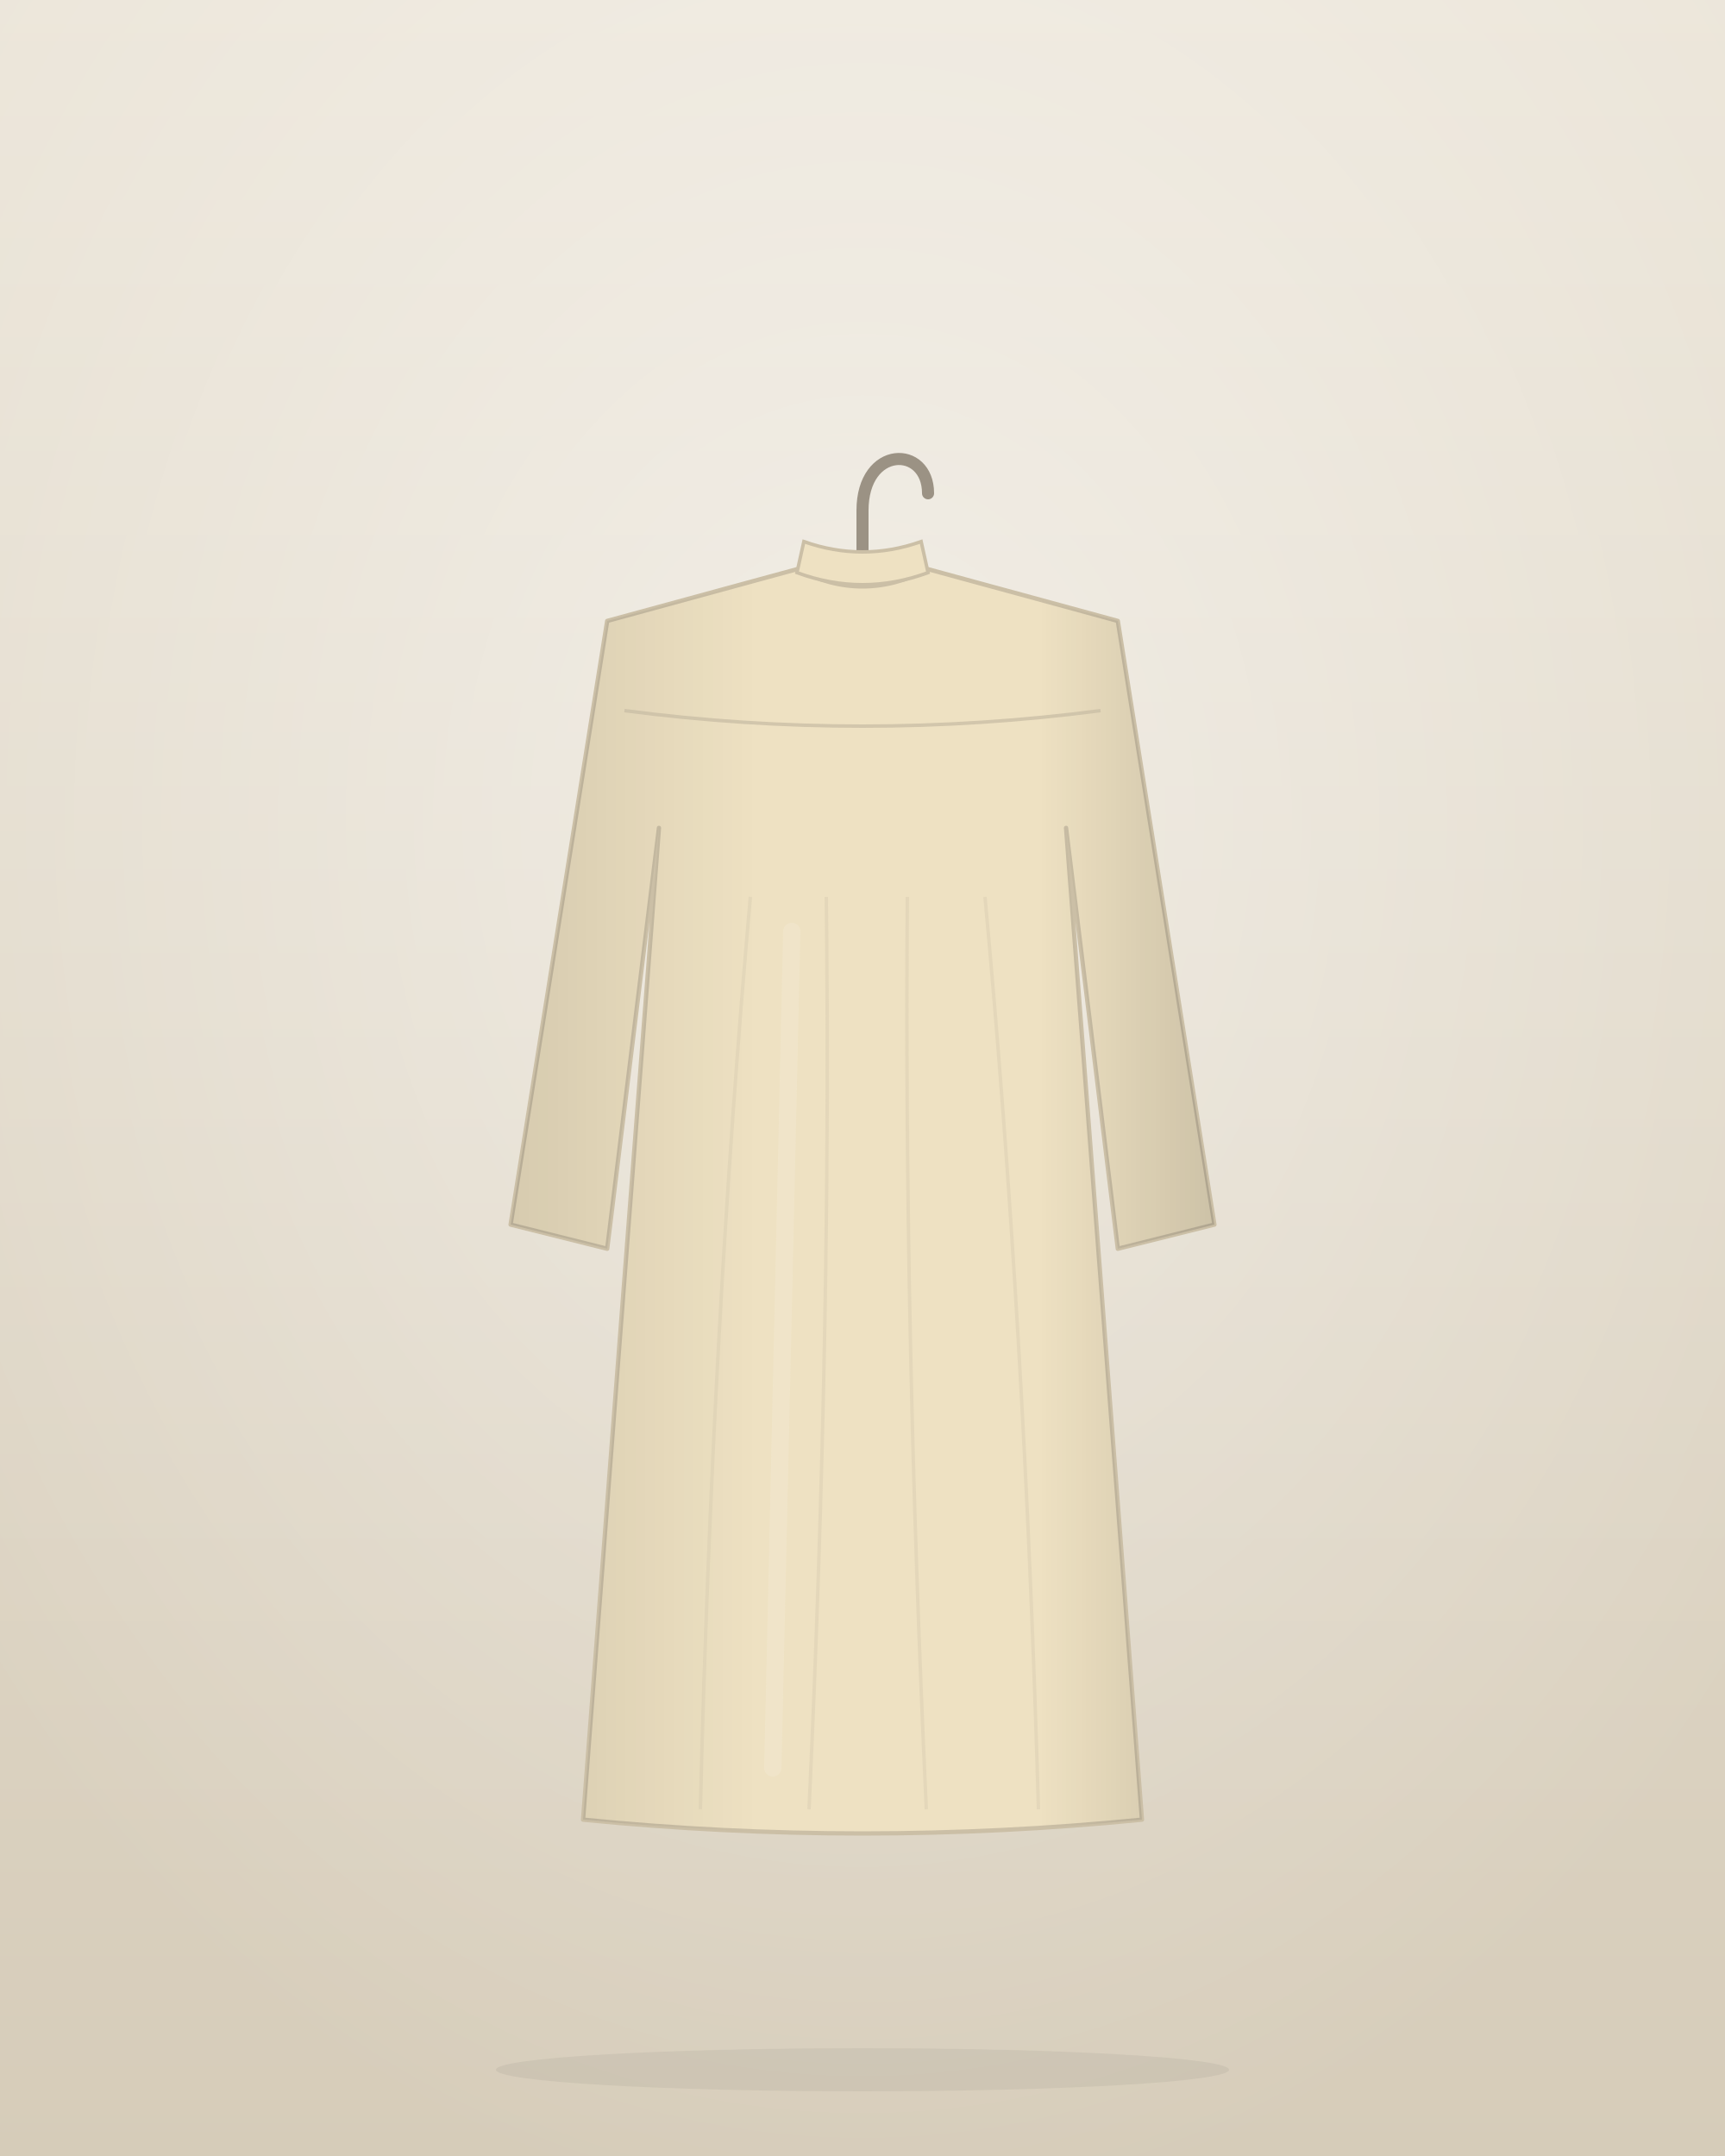
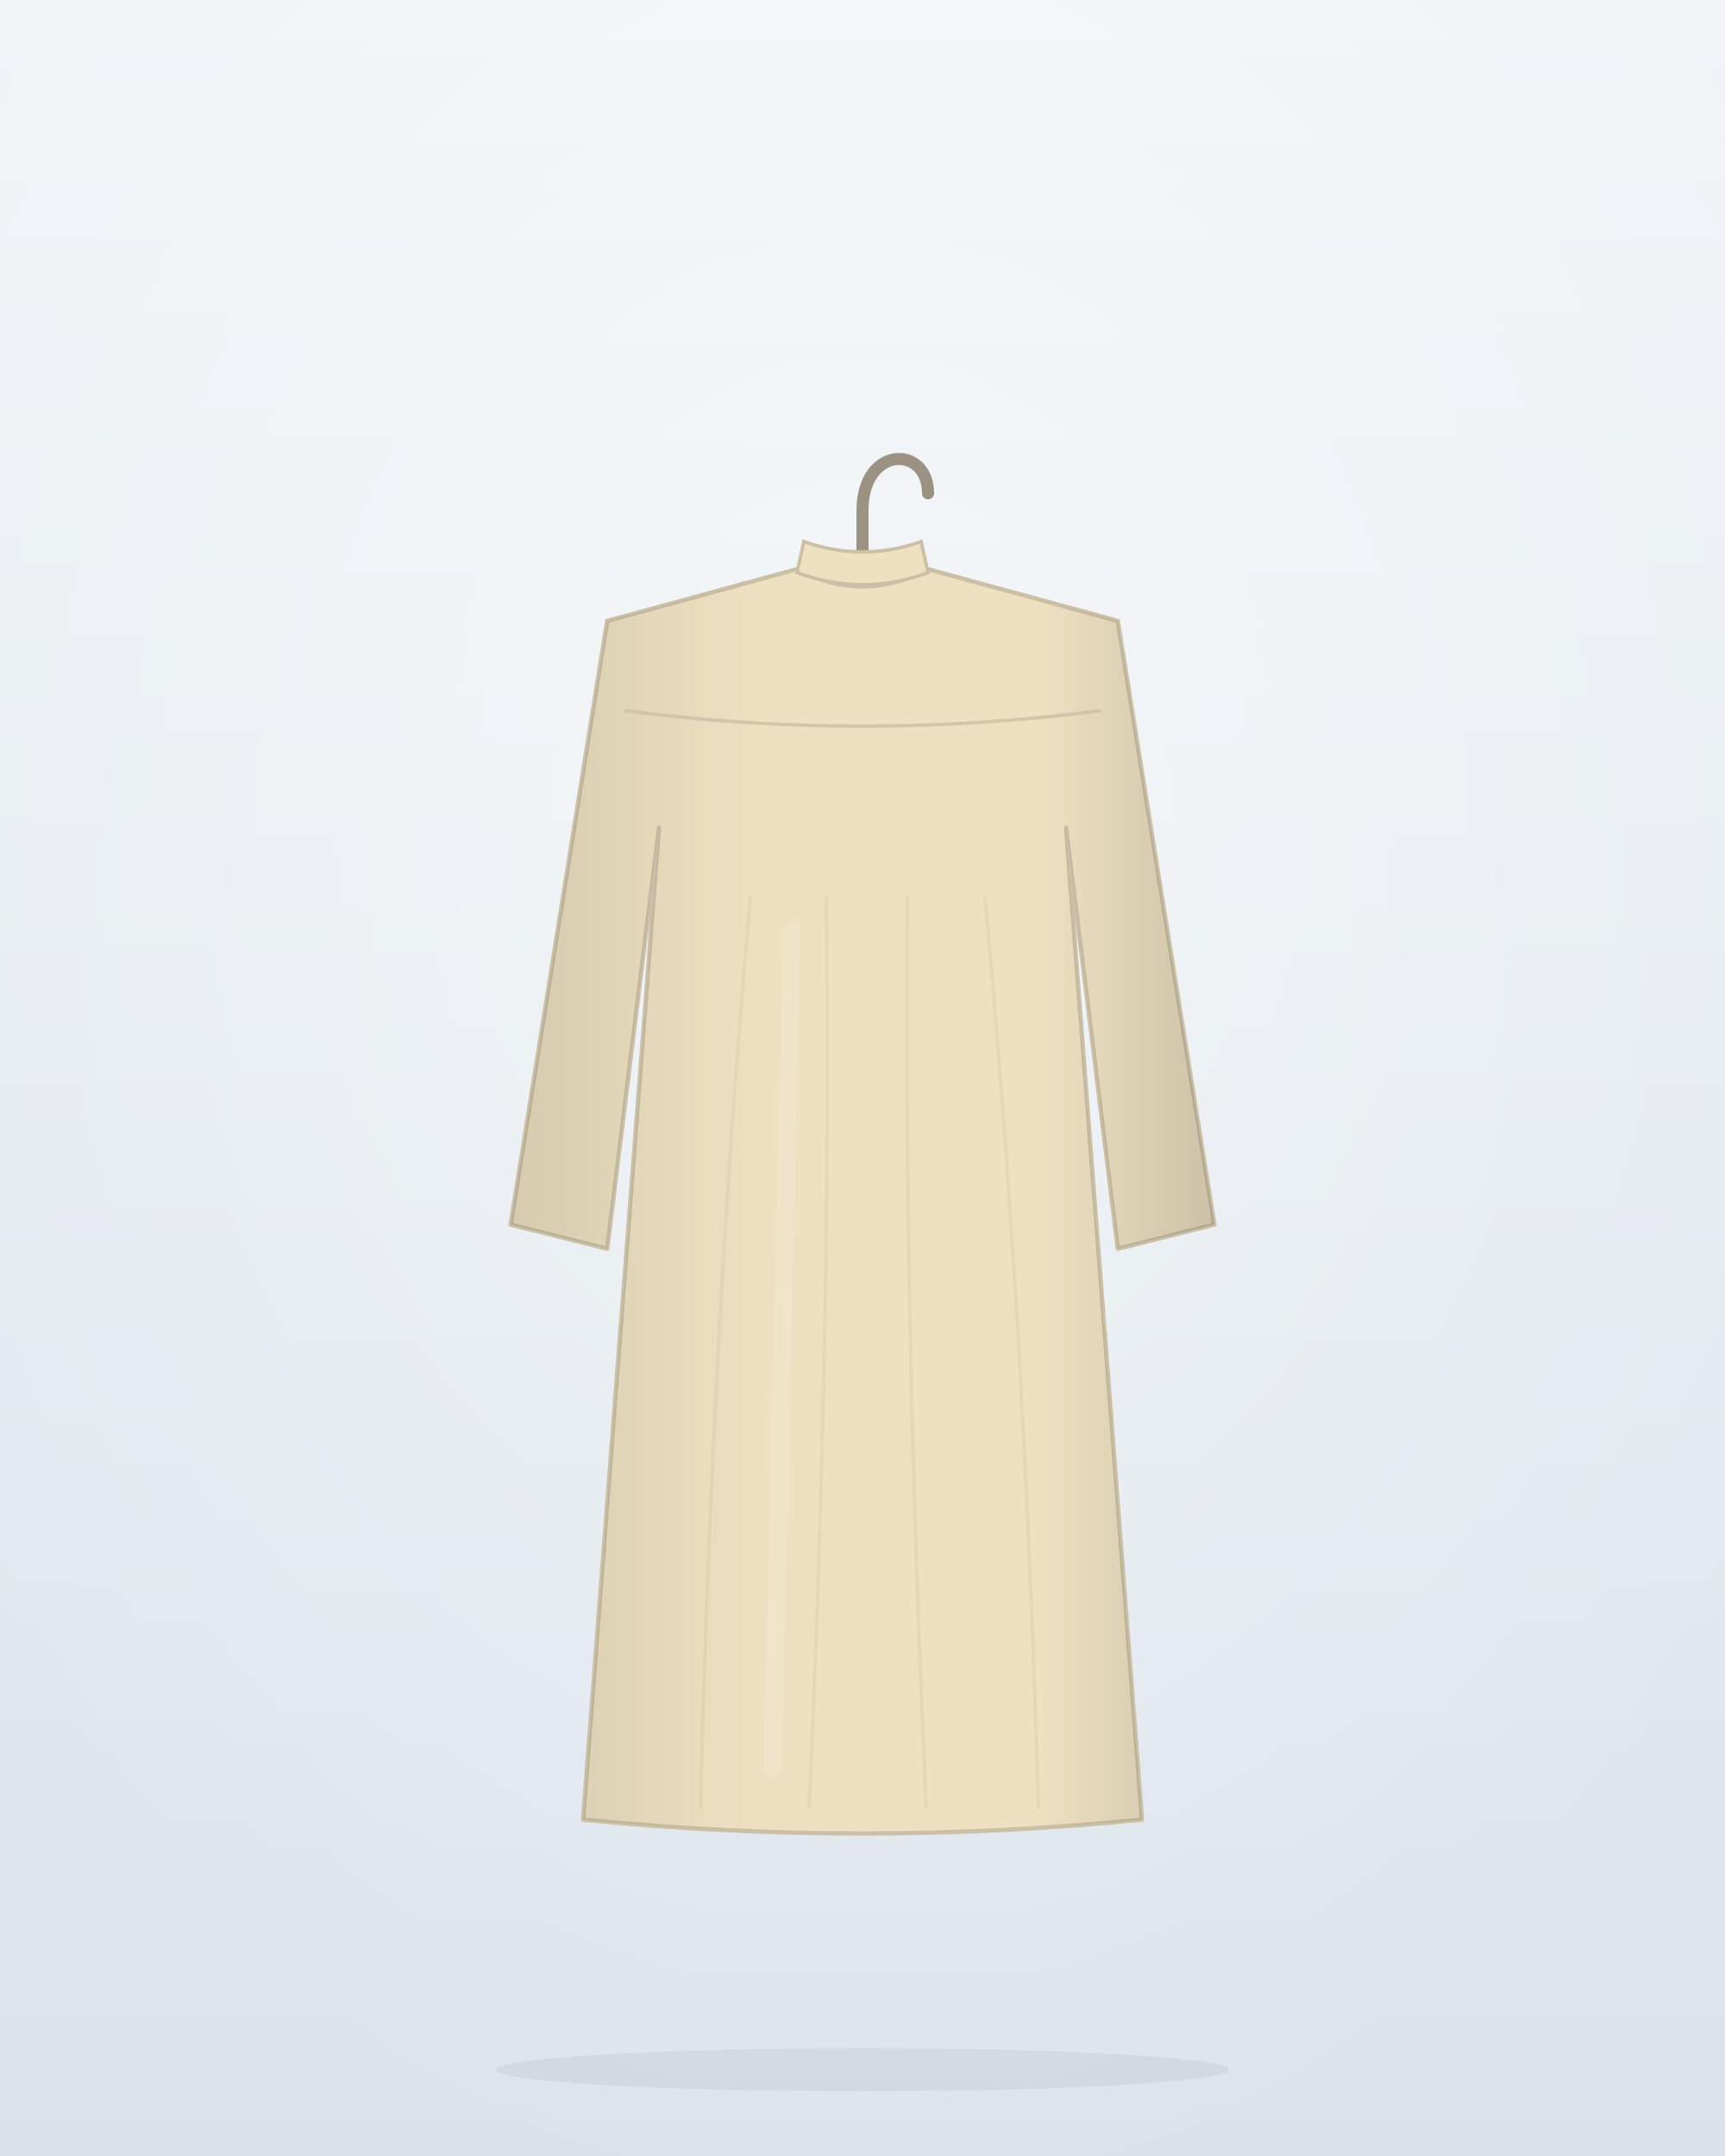
<svg xmlns="http://www.w3.org/2000/svg" viewBox="0 0 800 1000" width="800" height="1000">
  <defs>
    <linearGradient id="bg" x1="0" y1="0" x2="0" y2="1">
-       <stop offset="0" stop-color="#ece6da" />
-       <stop offset="1" stop-color="#d6ccb9" />
+       <stop offset="0" stop-color="#f1f4f7" />
+       <stop offset="1" stop-color="#dbe3ea" />
    </linearGradient>
    <radialGradient id="bg-glow" cx="0.5" cy="0.38" r="0.65">
      <stop offset="0" stop-color="#fff" stop-opacity="0.45" />
      <stop offset="1" stop-color="#fff" stop-opacity="0" />
    </radialGradient>
    <linearGradient id="p-sh" x1="0" y1="0" x2="1" y2="0">
      <stop offset="0" stop-color="#000" stop-opacity="0.10" />
      <stop offset="0.35" stop-color="#000" stop-opacity="0" />
      <stop offset="0.75" stop-color="#000" stop-opacity="0" />
      <stop offset="1" stop-color="#000" stop-opacity="0.14" />
    </linearGradient>
  </defs>
  <rect width="800" height="1000" fill="url(#bg)" />
  <rect width="800" height="1000" fill="url(#bg-glow)" />
  <g transform="translate(80.0,120.0) scale(0.800)">
    <path d="M362 180 Q400 166 438 180 Q400 200 362 180Z" fill="#aba28c" />
    <path d="M400 182V146C400 108 438 108 438 136" fill="none" stroke="#9b9284" stroke-width="7" stroke-linecap="round" />
    <path d="M362 180 L252 210 L196 560 L252 574 L282 330 L238 905 Q400 921 562 905 L518 330 L548 574 L604 560 L548 210 L438 180 Q400 200 362 180Z" fill="#eee1c2" stroke="#cbbfa6" stroke-width="2.5" stroke-linejoin="round" />
    <path d="M362 180 L252 210 L196 560 L252 574 L282 330 L238 905 Q400 921 562 905 L518 330 L548 574 L604 560 L548 210 L438 180 Q400 200 362 180Z" fill="url(#p-sh)" />
    <path d="M335 370 Q313 618 306 899" fill="none" stroke="#d1c6ab" stroke-width="2" opacity="0.35" />
    <path d="M379 370 Q382 618 369 899" fill="none" stroke="#d1c6ab" stroke-width="2" opacity="0.35" />
    <path d="M426 370 Q424 618 437 899" fill="none" stroke="#d1c6ab" stroke-width="2" opacity="0.35" />
    <path d="M471 370 Q494 618 502 899" fill="none" stroke="#d1c6ab" stroke-width="2" opacity="0.35" />
    <path d="M359 390 L348 875" stroke="#f4ecd7" stroke-width="10" opacity="0.35" stroke-linecap="round" />
    <path d="M262 262 Q400 280 538 262" fill="none" stroke="#cbbfa6" stroke-width="2" opacity="0.8" />
    <path d="M362 182 Q400 196 438 182 L434 164 Q400 176 366 164Z" fill="#eee1c2" stroke="#cbbfa6" stroke-width="2" />
  </g>
  <ellipse cx="400" cy="960" rx="170" ry="10.0" fill="#23261f" opacity="0.06" />
</svg>
